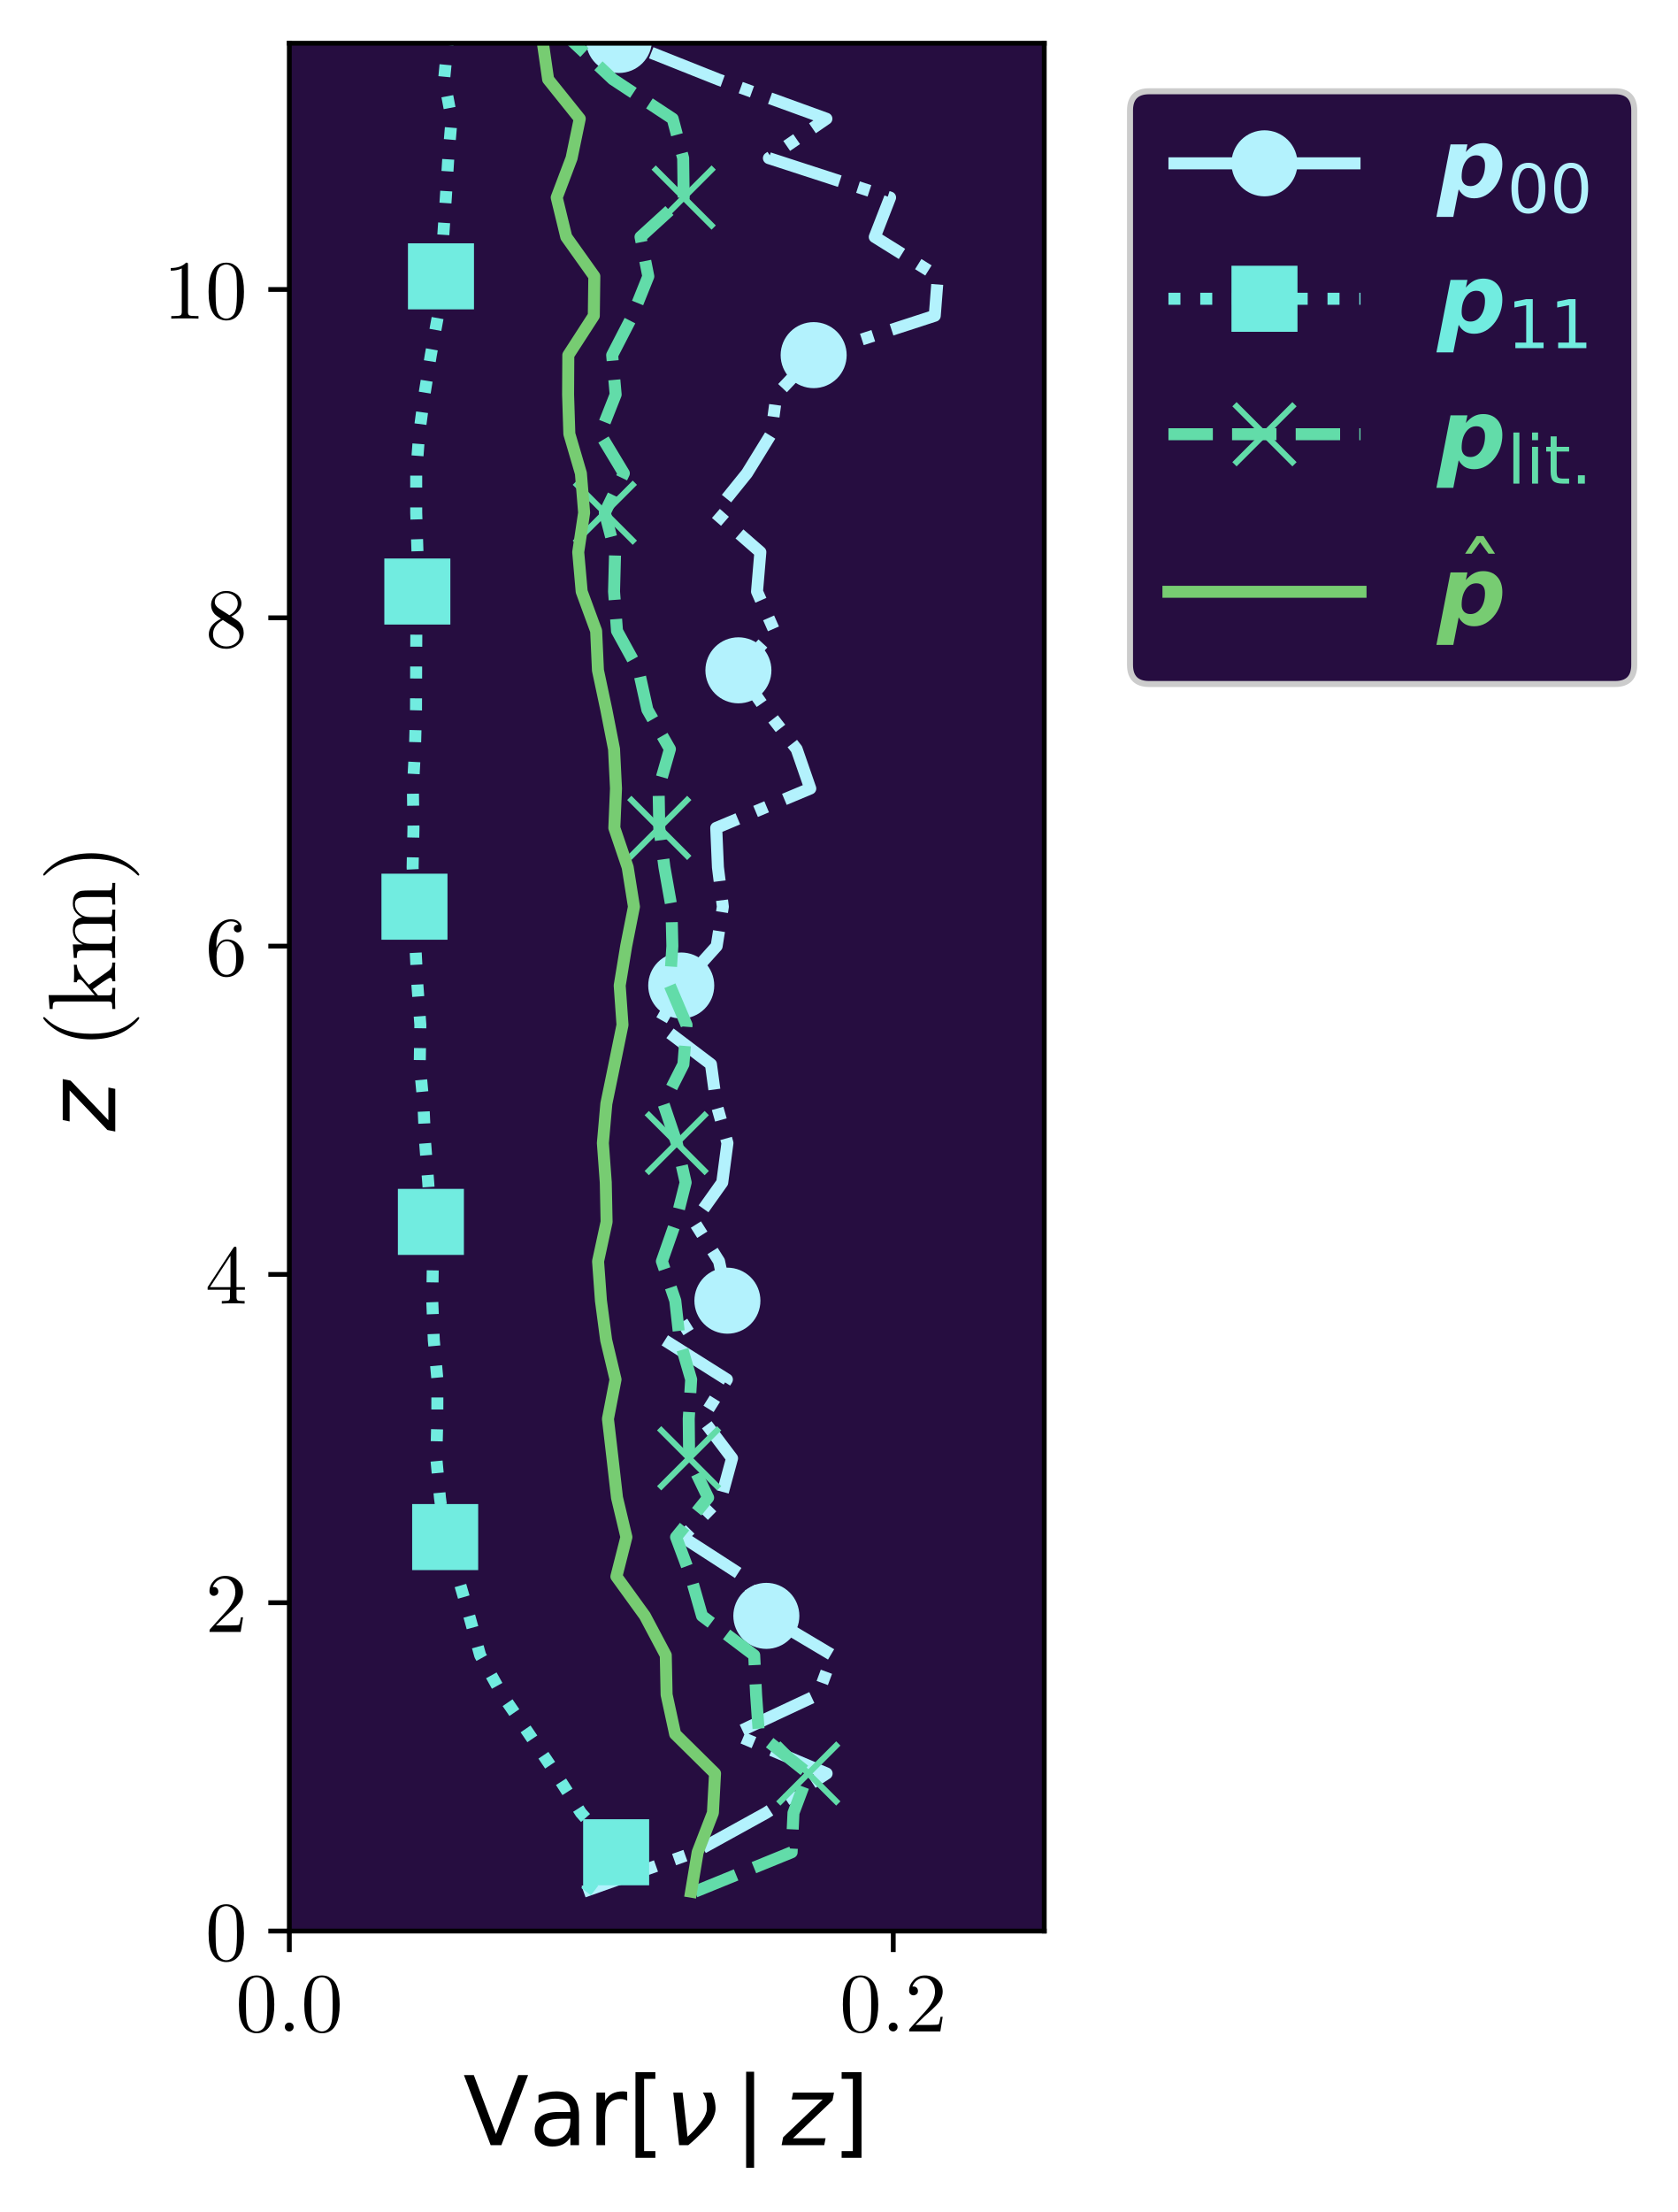
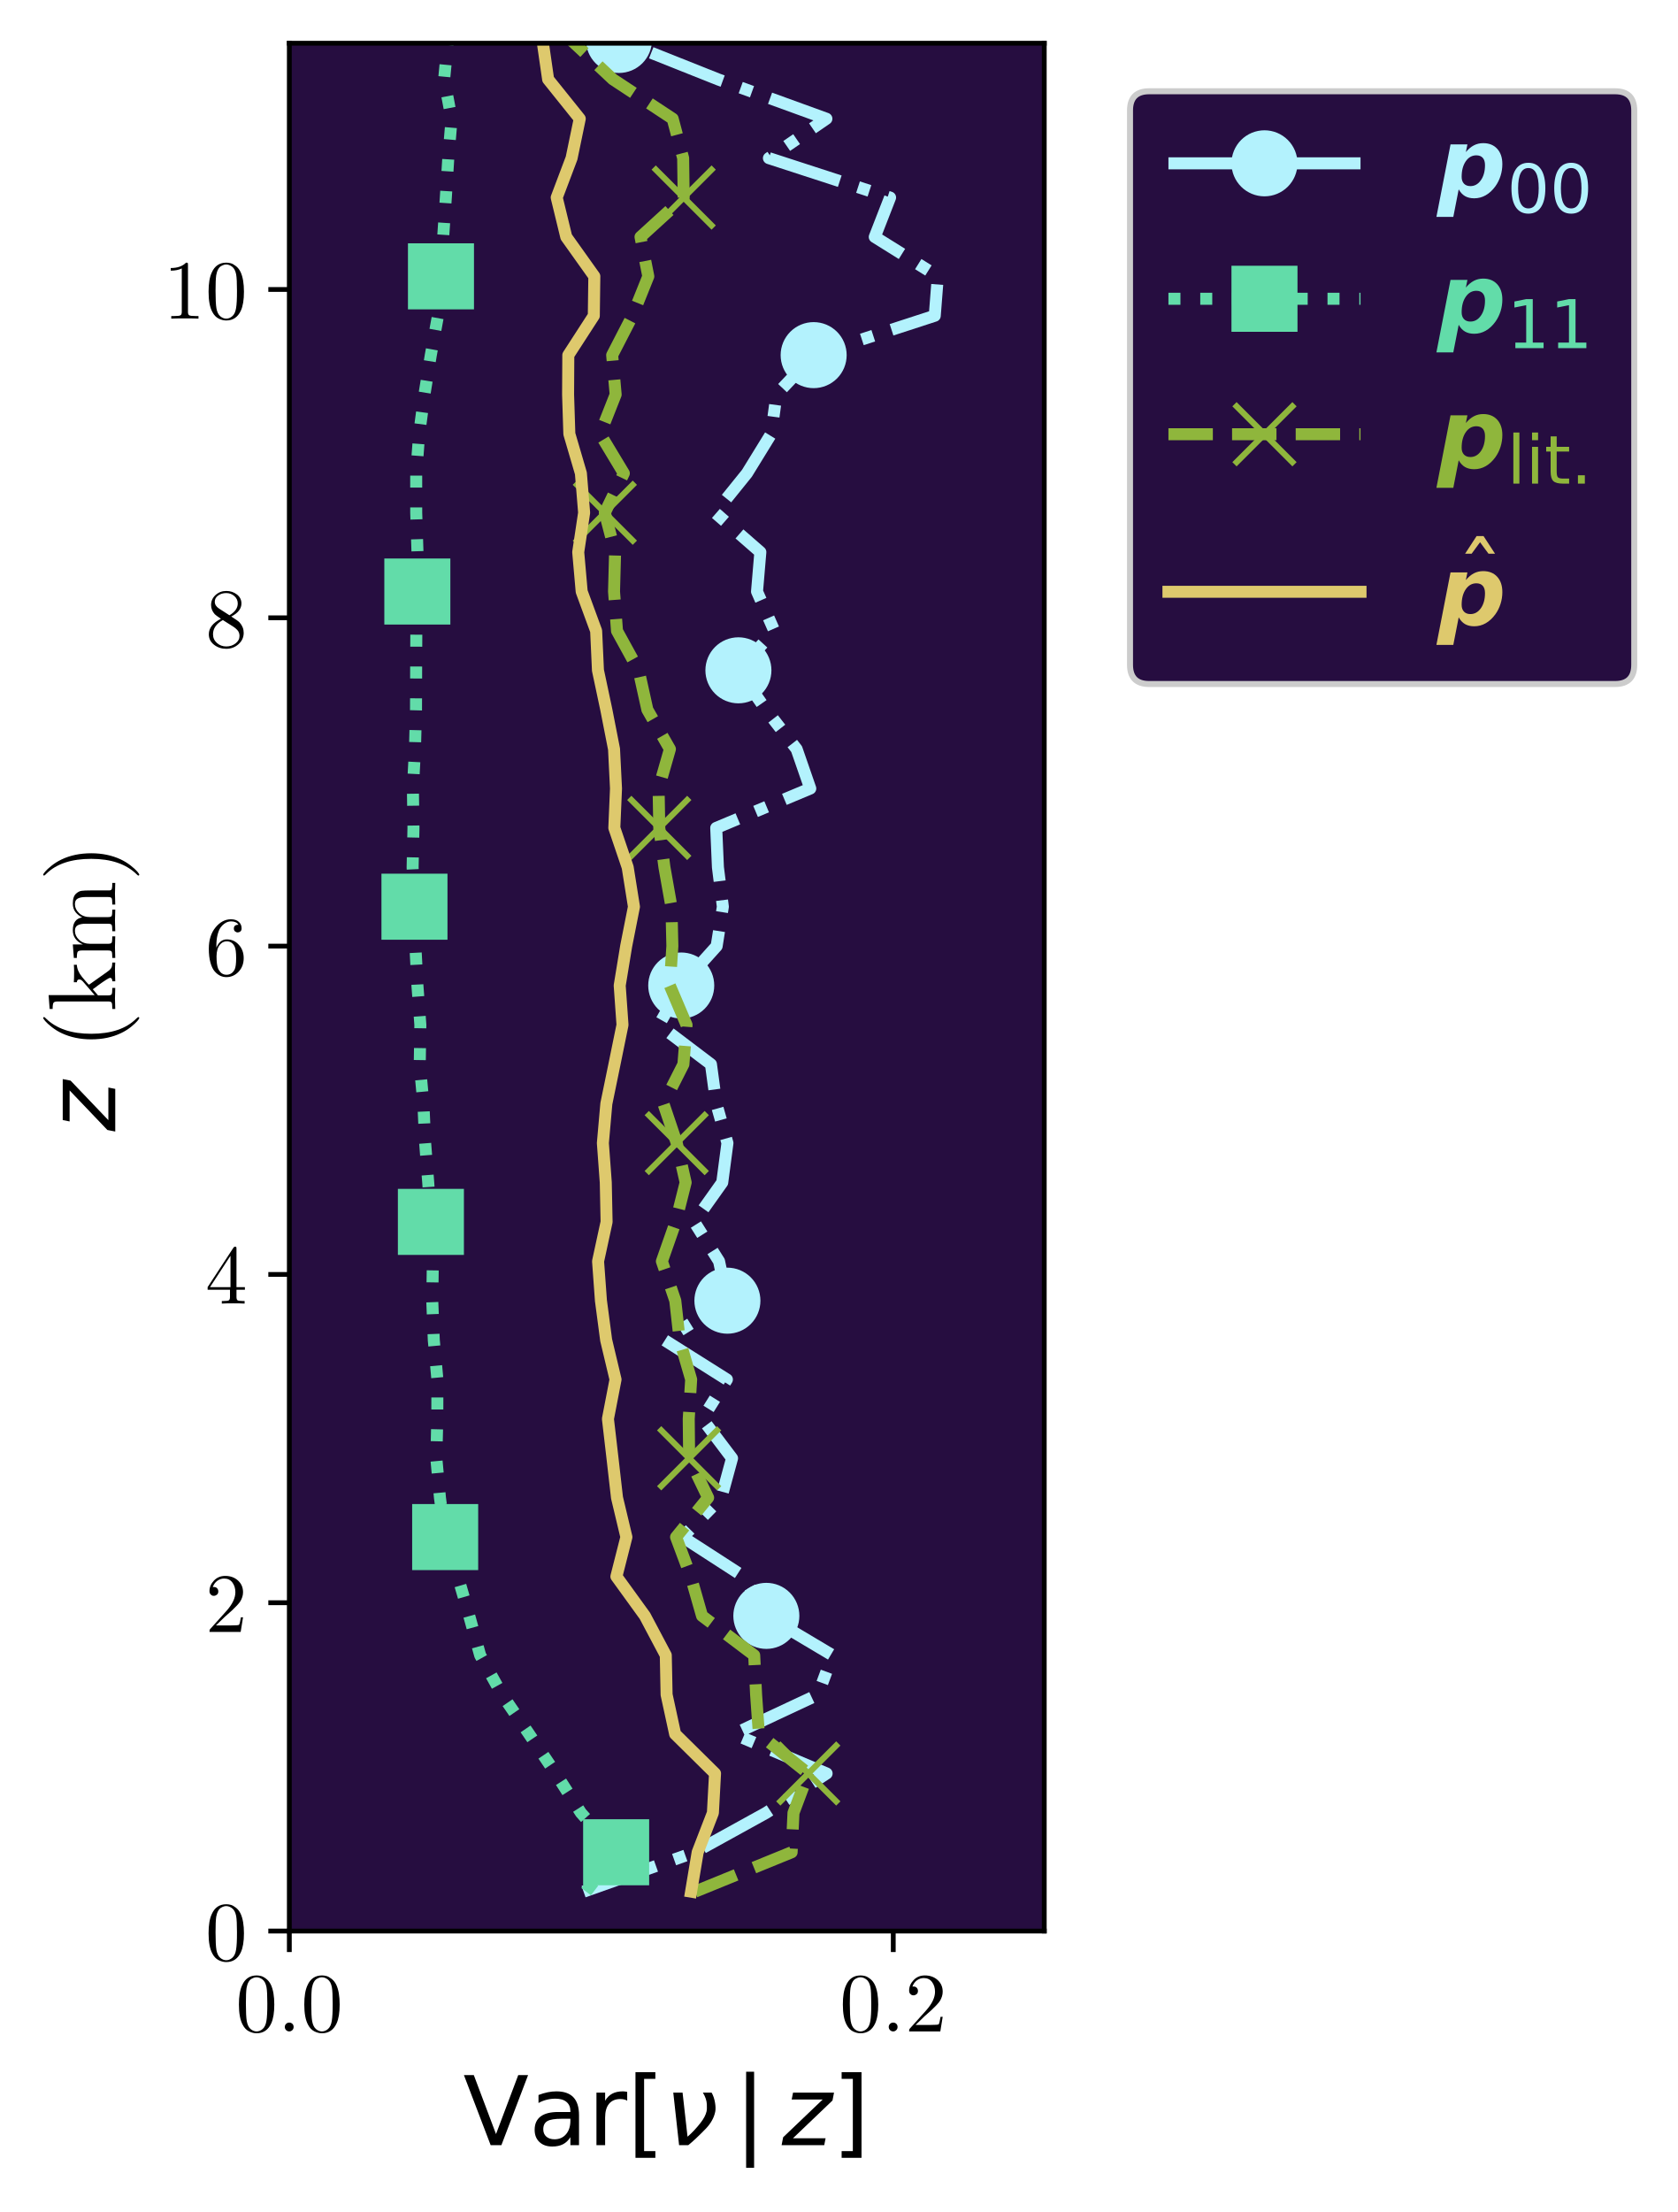
<svg xmlns="http://www.w3.org/2000/svg" xmlns:xlink="http://www.w3.org/1999/xlink" width="279.452pt" height="368.4pt" viewBox="0 0 279.452 368.4" version="1.1">
  <defs>
    <style type="text/css">*{stroke-linejoin: round; stroke-linecap: butt}</style>
  </defs>
  <g id="figure_1">
    <g id="patch_1">
      <path d="M 0 368.4  L 279.452 368.4  L 279.452 0  L 0 0  L 0 368.4  z " style="fill: none; opacity: 0" />
    </g>
    <g id="axes_1">
      <g id="patch_2">
        <path d="M 48.2 321.61  L 173.964 321.61  L 173.964 7.2  L 48.2 7.2  z " style="fill: #260d40" />
      </g>
      <g id="matplotlib.axis_1">
        <g id="xtick_1">
          <g id="line2d_1">
            <defs>
-               <path id="md12e6aecac" d="M 0 0  L 0 3.5  " style="stroke: #000000; stroke-width: 0.8" />
-             </defs>
-             <g>
-               <use xlink:href="#md12e6aecac" x="48.2" y="321.61" style="stroke: #000000; stroke-width: 0.8" />
+               <path id="m5312afe244" d="M 0 0  L 0 3.5  " style="stroke: #000000; stroke-width: 0.8" />
+             </defs>
+             <g>
+               <use xlink:href="#m5312afe244" x="48.2" y="321.61" style="stroke: #000000; stroke-width: 0.8" />
            </g>
          </g>
          <g id="text_1">
            <g transform="translate(39.25531 338.3248) scale(0.14 -0.14)">
              <defs>
                <path id="CMUSerif-Roman-30" d="M 250 2047  Q 250 2988 488 3500  Q 819 4263 1600 4263  Q 1766 4263 1939 4217  Q 2113 4172 2333 4000  Q 2553 3828 2688 3547  Q 2944 3003 2944 2047  Q 2944 1113 2706 603  Q 2359 -141 1594 -141  Q 1306 -141 1014 6  Q 722 153 538 506  Q 250 1034 250 2047  z M 781 2125  Q 781 1159 850 775  Q 928 359 1142 179  Q 1356 0 1594 0  Q 1850 0 2064 192  Q 2278 384 2344 800  Q 2416 1209 2413 2125  Q 2413 3016 2350 3372  Q 2266 3788 2042 3955  Q 1819 4122 1594 4122  Q 1509 4122 1420 4097  Q 1331 4072 1203 4000  Q 1075 3928 976 3750  Q 878 3572 831 3303  Q 781 2956 781 2125  z " transform="scale(0.015625)" />
                <path id="CMUSerif-Roman-2e" d="M 641 103  Q 544 206 544 340  Q 544 475 641 573  Q 738 672 884 672  Q 1025 672 1120 580  Q 1216 488 1216 339  Q 1216 191 1114 95  Q 1013 0 884 0  Q 738 0 641 103  z " transform="scale(0.015625)" />
              </defs>
              <use xlink:href="#CMUSerif-Roman-30" />
              <use xlink:href="#CMUSerif-Roman-2e" transform="translate(50 0)" />
              <use xlink:href="#CMUSerif-Roman-30" transform="translate(77.7832 0)" />
            </g>
          </g>
        </g>
        <g id="xtick_2">
          <g id="line2d_2">
            <g>
-               <use xlink:href="#md12e6aecac" x="148.811" y="321.61" style="stroke: #000000; stroke-width: 0.8" />
+               <use xlink:href="#m5312afe244" x="148.811" y="321.61" style="stroke: #000000; stroke-width: 0.8" />
            </g>
          </g>
          <g id="text_2">
            <g transform="translate(139.8666 338.3248) scale(0.14 -0.14)">
              <defs>
                <path id="CMUSerif-Roman-32" d="M 319 0  Q 319 116 330 150  Q 341 184 391 238  L 1619 1606  Q 2291 2363 2291 3022  Q 2291 3450 2067 3756  Q 1844 4063 1434 4063  Q 1153 4063 915 3891  Q 678 3719 569 3413  Q 588 3419 653 3419  Q 813 3419 902 3319  Q 991 3219 991 3084  Q 991 2913 880 2830  Q 769 2747 659 2747  Q 616 2747 558 2756  Q 500 2766 409 2855  Q 319 2944 319 3103  Q 319 3550 658 3906  Q 997 4263 1516 4263  Q 2103 4263 2489 3914  Q 2875 3566 2875 3022  Q 2875 2831 2817 2657  Q 2759 2484 2682 2350  Q 2606 2216 2400 2000  Q 2194 1784 2028 1631  Q 1863 1478 1491 1153  L 813 494  L 1966 494  Q 2528 494 2572 544  Q 2634 634 2713 1113  L 2875 1113  L 2694 0  L 319 0  z " transform="scale(0.015625)" />
              </defs>
              <use xlink:href="#CMUSerif-Roman-30" />
              <use xlink:href="#CMUSerif-Roman-2e" transform="translate(50 0)" />
              <use xlink:href="#CMUSerif-Roman-32" transform="translate(77.7832 0)" />
            </g>
          </g>
        </g>
        <g id="text_3">
          <g transform="translate(77.16203 357.3595) scale(0.16 -0.16)">
            <defs>
              <path id="DejaVuSans-56" d="M 1831 0  L 50 4666  L 709 4666  L 2188 738  L 3669 4666  L 4325 4666  L 2547 0  L 1831 0  z " transform="scale(0.015625)" />
              <path id="DejaVuSans-61" d="M 2194 1759  Q 1497 1759 1228 1600  Q 959 1441 959 1056  Q 959 750 1161 570  Q 1363 391 1709 391  Q 2188 391 2477 730  Q 2766 1069 2766 1631  L 2766 1759  L 2194 1759  z M 3341 1997  L 3341 0  L 2766 0  L 2766 531  Q 2569 213 2275 61  Q 1981 -91 1556 -91  Q 1019 -91 701 211  Q 384 513 384 1019  Q 384 1609 779 1909  Q 1175 2209 1959 2209  L 2766 2209  L 2766 2266  Q 2766 2663 2505 2880  Q 2244 3097 1772 3097  Q 1472 3097 1187 3025  Q 903 2953 641 2809  L 641 3341  Q 956 3463 1253 3523  Q 1550 3584 1831 3584  Q 2591 3584 2966 3190  Q 3341 2797 3341 1997  z " transform="scale(0.015625)" />
              <path id="DejaVuSans-72" d="M 2631 2963  Q 2534 3019 2420 3045  Q 2306 3072 2169 3072  Q 1681 3072 1420 2755  Q 1159 2438 1159 1844  L 1159 0  L 581 0  L 581 3500  L 1159 3500  L 1159 2956  Q 1341 3275 1631 3429  Q 1922 3584 2338 3584  Q 2397 3584 2469 3576  Q 2541 3569 2628 3553  L 2631 2963  z " transform="scale(0.015625)" />
              <path id="DejaVuSans-5b" d="M 550 4863  L 1875 4863  L 1875 4416  L 1125 4416  L 1125 -397  L 1875 -397  L 1875 -844  L 550 -844  L 550 4863  z " transform="scale(0.015625)" />
              <path id="DejaVuSans-Oblique-3bd" d="M 959 0  L 572 3500  L 1191 3500  L 1522 563  Q 1972 950 2391 1488  Q 2706 1891 2788 2241  Q 2825 2406 2809 2719  Q 2794 3091 2544 3500  L 3125 3500  L 3125 3500  Q 3288 3222 3353 2834  Q 3416 2478 3369 2234  Q 3250 1622 2719 1075  Q 2025 363 1572 0  L 959 0  z " transform="scale(0.015625)" />
              <path id="DejaVuSans-7c" d="M 1344 4891  L 1344 -1509  L 813 -1509  L 813 4891  L 1344 4891  z " transform="scale(0.015625)" />
              <path id="DejaVuSans-Oblique-7a" d="M 744 3500  L 3475 3500  L 3372 2975  L 738 459  L 2913 459  L 2822 0  L -19 0  L 84 525  L 2719 3041  L 653 3041  L 744 3500  z " transform="scale(0.015625)" />
              <path id="DejaVuSans-5d" d="M 1947 4863  L 1947 -844  L 622 -844  L 622 -397  L 1369 -397  L 1369 4416  L 622 4416  L 622 4863  L 1947 4863  z " transform="scale(0.015625)" />
            </defs>
            <use xlink:href="#DejaVuSans-56" transform="translate(0 0.578125)" />
            <use xlink:href="#DejaVuSans-61" transform="translate(68.4082 0.578125)" />
            <use xlink:href="#DejaVuSans-72" transform="translate(129.6875 0.578125)" />
            <use xlink:href="#DejaVuSans-5b" transform="translate(170.8008 0.578125)" />
            <use xlink:href="#DejaVuSans-Oblique-3bd" transform="translate(209.8145 0.578125)" />
            <use xlink:href="#DejaVuSans-7c" transform="translate(281.9095 0.578125)" />
            <use xlink:href="#DejaVuSans-Oblique-7a" transform="translate(331.8366 0.578125)" />
            <use xlink:href="#DejaVuSans-5d" transform="translate(384.3268 0.578125)" />
          </g>
        </g>
      </g>
      <g id="matplotlib.axis_2">
        <g id="ytick_1">
          <g id="line2d_3">
            <defs>
-               <path id="m6bad346b46" d="M 0 0  L -3.5 0  " style="stroke: #000000; stroke-width: 0.8" />
-             </defs>
-             <g>
-               <use xlink:href="#m6bad346b46" x="48.2" y="321.61" style="stroke: #000000; stroke-width: 0.8" />
+               <path id="mfd0a79fd40" d="M 0 0  L -3.5 0  " style="stroke: #000000; stroke-width: 0.8" />
+             </defs>
+             <g>
+               <use xlink:href="#mfd0a79fd40" x="48.2" y="321.61" style="stroke: #000000; stroke-width: 0.8" />
            </g>
          </g>
          <g id="text_4">
            <g transform="translate(34.2 326.4675) scale(0.14 -0.14)">
              <use xlink:href="#CMUSerif-Roman-30" />
            </g>
          </g>
        </g>
        <g id="ytick_2">
          <g id="line2d_4">
            <g>
-               <use xlink:href="#m6bad346b46" x="48.2" y="266.93" style="stroke: #000000; stroke-width: 0.8" />
+               <use xlink:href="#mfd0a79fd40" x="48.2" y="266.93" style="stroke: #000000; stroke-width: 0.8" />
            </g>
          </g>
          <g id="text_5">
            <g transform="translate(34.2 271.7875) scale(0.14 -0.14)">
              <use xlink:href="#CMUSerif-Roman-32" />
            </g>
          </g>
        </g>
        <g id="ytick_3">
          <g id="line2d_5">
            <g>
-               <use xlink:href="#m6bad346b46" x="48.2" y="212.25" style="stroke: #000000; stroke-width: 0.8" />
+               <use xlink:href="#mfd0a79fd40" x="48.2" y="212.25" style="stroke: #000000; stroke-width: 0.8" />
            </g>
          </g>
          <g id="text_6">
            <g transform="translate(34.2 217.1074) scale(0.14 -0.14)">
              <defs>
                <path id="CMUSerif-Roman-34" d="M 178 1056  L 178 1253  L 2144 4256  Q 2194 4334 2272 4331  Q 2344 4331 2359 4303  Q 2375 4275 2375 4166  L 2375 1253  L 3016 1253  L 3016 1056  L 2375 1056  L 2375 500  Q 2375 316 2451 256  Q 2528 197 2859 197  L 2994 197  L 2994 0  Q 2731 19 2125 19  Q 1522 19 1259 0  L 1259 197  L 1394 197  Q 1725 197 1803 255  Q 1881 313 1881 500  L 1881 1056  L 178 1056  z M 359 1253  L 1919 1253  L 1919 3641  L 359 1253  z " transform="scale(0.015625)" />
              </defs>
              <use xlink:href="#CMUSerif-Roman-34" />
            </g>
          </g>
        </g>
        <g id="ytick_4">
          <g id="line2d_6">
            <g>
-               <use xlink:href="#m6bad346b46" x="48.2" y="157.57" style="stroke: #000000; stroke-width: 0.8" />
+               <use xlink:href="#mfd0a79fd40" x="48.2" y="157.57" style="stroke: #000000; stroke-width: 0.8" />
            </g>
          </g>
          <g id="text_7">
            <g transform="translate(34.2 162.4274) scale(0.14 -0.14)">
              <defs>
                <path id="CMUSerif-Roman-36" d="M 269 2022  Q 269 3028 781 3645  Q 1294 4263 1953 4263  Q 2338 4263 2552 4067  Q 2766 3872 2766 3572  Q 2766 3406 2669 3334  Q 2572 3263 2472 3263  Q 2356 3263 2265 3341  Q 2175 3419 2175 3559  Q 2175 3847 2528 3847  Q 2363 4103 1966 4103  Q 1844 4103 1719 4067  Q 1594 4031 1431 3912  Q 1269 3794 1144 3606  Q 1019 3419 931 3066  Q 844 2713 844 2253  L 844 2100  Q 1106 2734 1643 2732  Q 2181 2731 2553 2322  Q 2925 1913 2925 1306  Q 2925 684 2537 271  Q 2150 -141 1606 -141  Q 1363 -141 1142 -39  Q 922 63 717 294  Q 513 525 391 969  Q 269 1413 269 2022  z M 856 1447  Q 856 819 972 519  Q 991 469 1033 400  Q 1075 331 1148 242  Q 1222 153 1344 95  Q 1466 38 1606 38  Q 2034 38 2241 453  Q 2350 684 2350 1313  Q 2350 1953 2234 2188  Q 2038 2584 1638 2584  Q 1369 2584 1183 2400  Q 997 2216 926 1969  Q 856 1722 856 1447  z " transform="scale(0.015625)" />
              </defs>
              <use xlink:href="#CMUSerif-Roman-36" />
            </g>
          </g>
        </g>
        <g id="ytick_5">
          <g id="line2d_7">
            <g>
-               <use xlink:href="#m6bad346b46" x="48.2" y="102.89" style="stroke: #000000; stroke-width: 0.8" />
+               <use xlink:href="#mfd0a79fd40" x="48.2" y="102.89" style="stroke: #000000; stroke-width: 0.8" />
            </g>
          </g>
          <g id="text_8">
            <g transform="translate(34.2 107.7474) scale(0.14 -0.14)">
              <defs>
                <path id="CMUSerif-Roman-38" d="M 269 966  Q 269 1681 1191 2144  Q 794 2413 722 2491  Q 441 2803 441 3194  Q 441 3641 780 3952  Q 1119 4263 1600 4263  Q 2059 4263 2406 3997  Q 2753 3731 2753 3309  Q 2753 2716 1978 2316  Q 2491 1997 2613 1863  Q 2925 1516 2925 1075  Q 2925 563 2531 211  Q 2138 -141 1594 -141  Q 1063 -141 666 168  Q 269 478 269 966  z M 588 966  Q 588 569 886 303  Q 1184 38 1600 38  Q 2003 38 2304 269  Q 2606 500 2606 844  Q 2606 978 2561 1093  Q 2516 1209 2427 1301  Q 2338 1394 2283 1436  Q 2228 1478 2125 1550  L 1338 2047  Q 588 1631 588 966  z M 722 3444  Q 722 3138 1044 2925  L 1838 2413  Q 2472 2784 2472 3309  Q 2472 3650 2212 3876  Q 1953 4103 1594 4103  Q 1241 4103 981 3917  Q 722 3731 722 3444  z " transform="scale(0.015625)" />
              </defs>
              <use xlink:href="#CMUSerif-Roman-38" />
            </g>
          </g>
        </g>
        <g id="ytick_6">
          <g id="line2d_8">
            <g>
-               <use xlink:href="#m6bad346b46" x="48.2" y="48.21" style="stroke: #000000; stroke-width: 0.8" />
+               <use xlink:href="#mfd0a79fd40" x="48.2" y="48.21" style="stroke: #000000; stroke-width: 0.8" />
            </g>
          </g>
          <g id="text_9">
            <g transform="translate(27.2 53.06736) scale(0.14 -0.14)">
              <defs>
                <path id="CMUSerif-Roman-31" d="M 569 3653  L 569 3853  Q 1338 3853 1734 4263  Q 1844 4263 1862 4238  Q 1881 4213 1881 4097  L 1881 506  Q 1881 316 1975 256  Q 2069 197 2478 197  L 2681 197  L 2681 0  Q 2456 19 1643 19  Q 831 19 609 0  L 609 197  L 813 197  Q 1216 197 1312 255  Q 1409 313 1409 506  L 1409 3822  Q 1075 3653 569 3653  z " transform="scale(0.015625)" />
              </defs>
              <use xlink:href="#CMUSerif-Roman-31" />
              <use xlink:href="#CMUSerif-Roman-30" transform="translate(50 0)" />
            </g>
          </g>
        </g>
        <g id="text_10">
          <g transform="translate(19.2 188.4051) rotate(-90) scale(0.16 -0.16)">
            <defs>
              <path id="CMUSerif-Roman-20" transform="scale(0.015625)" />
              <path id="CMUSerif-Roman-28" d="M 634 1600  Q 634 2681 1038 3553  Q 1209 3919 1450 4225  Q 1691 4531 1850 4665  Q 2009 4800 2053 4800  Q 2116 4800 2119 4738  Q 2119 4706 2034 4628  Q 1003 3578 1006 1600  Q 1006 -384 2009 -1394  Q 2119 -1503 2119 -1538  Q 2119 -1600 2053 -1600  Q 2009 -1600 1856 -1472  Q 1703 -1344 1465 -1050  Q 1228 -756 1056 -397  Q 634 475 634 1600  z " transform="scale(0.015625)" />
              <path id="CMUSerif-Roman-6b" d="M 178 0  L 178 197  Q 519 197 598 239  Q 678 281 678 488  L 678 3816  Q 678 4053 595 4112  Q 513 4172 178 4172  L 178 4372  L 1100 4441  L 1100 1369  L 2003 2150  Q 2144 2272 2144 2400  Q 2144 2547 1959 2559  L 1959 2759  Q 2228 2741 2675 2741  Q 2938 2741 3122 2759  L 3122 2559  Q 2719 2541 2316 2216  Q 2225 2144 2011 1958  Q 1797 1772 1797 1753  Q 1797 1747 1805 1731  Q 1813 1716 1825 1703  Q 1838 1691 1838 1684  L 2650 538  Q 2816 306 2937 251  Q 3059 197 3272 197  L 3272 0  Q 2997 19 2713 19  Q 2559 19 2022 0  L 2022 197  Q 2253 197 2253 347  Q 2253 450 1734 1166  Q 1697 1216 1613 1325  Q 1534 1441 1491 1497  L 1081 1147  L 1081 488  Q 1081 281 1161 239  Q 1241 197 1581 197  L 1581 0  Q 1197 19 878 19  Q 813 19 178 0  z " transform="scale(0.015625)" />
              <path id="CMUSerif-Roman-6d" d="M 206 0  L 206 197  Q 547 197 625 239  Q 703 281 703 488  L 703 2203  Q 703 2441 620 2500  Q 538 2559 206 2559  L 206 2759  L 1106 2828  L 1106 2156  Q 1406 2828 2053 2828  Q 2803 2828 2906 2203  Q 3016 2447 3245 2637  Q 3475 2828 3834 2828  Q 4316 2828 4506 2591  Q 4647 2431 4675 2253  Q 4703 2075 4703 1613  L 4703 391  Q 4709 256 4812 226  Q 4916 197 5203 197  L 5203 0  Q 4550 19 4488 19  Q 4438 19 3763 0  L 3763 197  Q 4103 197 4183 239  Q 4263 281 4263 488  L 4263 1978  Q 4263 2303 4163 2495  Q 4063 2688 3788 2688  Q 3456 2688 3190 2409  Q 2925 2131 2925 1663  L 2925 488  Q 2925 281 3004 239  Q 3084 197 3425 197  L 3425 0  Q 2772 19 2706 19  Q 2656 19 1984 0  L 1984 197  Q 2325 197 2404 239  Q 2484 281 2484 488  L 2484 1978  Q 2484 2303 2384 2495  Q 2284 2688 2009 2688  Q 1678 2688 1412 2409  Q 1147 2131 1147 1663  L 1147 488  Q 1147 281 1226 239  Q 1306 197 1644 197  L 1644 0  Q 991 19 928 19  Q 878 19 206 0  z " transform="scale(0.015625)" />
              <path id="CMUSerif-Roman-29" d="M 366 -1538  Q 366 -1506 447 -1428  Q 1478 -378 1478 1600  Q 1478 3584 488 4588  Q 366 4703 366 4738  Q 366 4800 428 4800  Q 472 4800 626 4672  Q 781 4544 1017 4250  Q 1253 3956 1428 3597  Q 1850 2725 1850 1600  Q 1850 519 1447 -353  Q 1275 -719 1034 -1025  Q 794 -1331 634 -1465  Q 475 -1600 428 -1600  Q 366 -1600 366 -1538  z " transform="scale(0.015625)" />
            </defs>
            <use xlink:href="#DejaVuSans-Oblique-7a" />
            <use xlink:href="#CMUSerif-Roman-20" transform="translate(52.49023 0)" />
            <use xlink:href="#CMUSerif-Roman-28" transform="translate(85.74219 0)" />
            <use xlink:href="#CMUSerif-Roman-6b" transform="translate(124.5117 0)" />
            <use xlink:href="#CMUSerif-Roman-6d" transform="translate(177.1973 0)" />
            <use xlink:href="#CMUSerif-Roman-29" transform="translate(260.4492 0)" />
          </g>
        </g>
      </g>
      <g id="line2d_9">
-         <path d="M 97.217 315.049  L 115.736 308.487  L 127.627 301.925  L 137.706 295.364  L 122.246 288.802  L 136.264 282.241  L 138.689 275.679  L 127.667 269.117  L 123.872 262.556  L 113.723 255.994  L 120.165 249.433  L 121.955 242.871  L 116.998 236.309  L 121.095 229.748  L 110.682 223.186  L 121.181 216.624  L 119.79 210.063  L 115.653 203.501  L 120.319 196.94  L 121.187 190.378  L 119.328 183.816  L 118.44 177.255  L 109.775 170.693  L 113.488 164.132  L 119.388 157.57  L 120.422 151.008  L 119.601 144.447  L 119.318 137.885  L 134.987 131.324  L 132.713 124.762  L 127.602 118.2  L 123.014 111.639  L 128.999 105.077  L 126.114 98.516  L 126.668 91.954  L 119.133 85.392  L 124.43 78.831  L 128.472 72.269  L 129.357 65.708  L 135.548 59.146  L 155.724 52.584  L 156.237 46.023  L 145.727 39.461  L 148.281 32.9  L 128.097 26.338  L 137.671 19.776  L 119.605 13.215  L 103.118 6.653  L 86.071 0.092  " clip-path="url(#paf744a2e78)" style="fill: none; stroke-dasharray: 12.8,3.2,2,3.2; stroke-dashoffset: 0; stroke: #b3f2fd; stroke-width: 2" />
+         <path d="M 97.217 315.049  L 115.736 308.487  L 127.627 301.925  L 137.706 295.364  L 122.246 288.802  L 136.264 282.241  L 138.689 275.679  L 127.667 269.117  L 123.872 262.556  L 113.723 255.994  L 120.165 249.433  L 121.955 242.871  L 116.998 236.309  L 121.095 229.748  L 110.682 223.186  L 121.181 216.624  L 119.79 210.063  L 115.653 203.501  L 120.319 196.94  L 121.187 190.378  L 119.328 183.816  L 118.44 177.255  L 109.775 170.693  L 113.488 164.132  L 119.388 157.57  L 120.422 151.008  L 119.601 144.447  L 119.318 137.885  L 134.987 131.324  L 132.713 124.762  L 127.602 118.2  L 123.014 111.639  L 128.999 105.077  L 126.114 98.516  L 126.668 91.954  L 119.133 85.392  L 124.43 78.831  L 128.472 72.269  L 129.357 65.708  L 135.548 59.146  L 155.724 52.584  L 156.237 46.023  L 145.727 39.461  L 148.281 32.9  L 128.097 26.338  L 137.671 19.776  L 119.605 13.215  L 103.118 6.653  L 86.071 0.092  " clip-path="url(#p6bd4233690)" style="fill: none; stroke-dasharray: 12.8,3.2,2,3.2; stroke-dashoffset: 0; stroke: #b3f2fd; stroke-width: 2" />
        <defs>
-           <path id="md8481faf60" d="M 0 5  C 1.326 5 2.598 4.473 3.536 3.536  C 4.473 2.598 5 1.326 5 0  C 5 -1.326 4.473 -2.598 3.536 -3.536  C 2.598 -4.473 1.326 -5 0 -5  C -1.326 -5 -2.598 -4.473 -3.536 -3.536  C -4.473 -2.598 -5 -1.326 -5 0  C -5 1.326 -4.473 2.598 -3.536 3.536  C -2.598 4.473 -1.326 5 0 5  z " style="stroke: #b3f2fd" />
+           <path id="m1df9446a28" d="M 0 5  C 1.326 5 2.598 4.473 3.536 3.536  C 4.473 2.598 5 1.326 5 0  C 5 -1.326 4.473 -2.598 3.536 -3.536  C 2.598 -4.473 1.326 -5 0 -5  C -1.326 -5 -2.598 -4.473 -3.536 -3.536  C -4.473 -2.598 -5 -1.326 -5 0  C -5 1.326 -4.473 2.598 -3.536 3.536  C -2.598 4.473 -1.326 5 0 5  z " style="stroke: #b3f2fd" />
        </defs>
-         <g clip-path="url(#paf744a2e78)">
-           <use xlink:href="#md8481faf60" x="127.667" y="269.117" style="fill: #b3f2fd; stroke: #b3f2fd" />
-           <use xlink:href="#md8481faf60" x="121.181" y="216.624" style="fill: #b3f2fd; stroke: #b3f2fd" />
-           <use xlink:href="#md8481faf60" x="113.488" y="164.132" style="fill: #b3f2fd; stroke: #b3f2fd" />
-           <use xlink:href="#md8481faf60" x="123.014" y="111.639" style="fill: #b3f2fd; stroke: #b3f2fd" />
-           <use xlink:href="#md8481faf60" x="135.548" y="59.146" style="fill: #b3f2fd; stroke: #b3f2fd" />
-           <use xlink:href="#md8481faf60" x="103.118" y="6.653" style="fill: #b3f2fd; stroke: #b3f2fd" />
+         <g clip-path="url(#p6bd4233690)">
+           <use xlink:href="#m1df9446a28" x="127.667" y="269.117" style="fill: #b3f2fd; stroke: #b3f2fd" />
+           <use xlink:href="#m1df9446a28" x="121.181" y="216.624" style="fill: #b3f2fd; stroke: #b3f2fd" />
+           <use xlink:href="#m1df9446a28" x="113.488" y="164.132" style="fill: #b3f2fd; stroke: #b3f2fd" />
+           <use xlink:href="#m1df9446a28" x="123.014" y="111.639" style="fill: #b3f2fd; stroke: #b3f2fd" />
+           <use xlink:href="#m1df9446a28" x="135.548" y="59.146" style="fill: #b3f2fd; stroke: #b3f2fd" />
+           <use xlink:href="#m1df9446a28" x="103.118" y="6.653" style="fill: #b3f2fd; stroke: #b3f2fd" />
        </g>
      </g>
      <g id="line2d_10">
-         <path d="M 97.643 315.049  L 102.644 308.487  L 96.781 301.925  L 92.575 295.364  L 88.144 288.802  L 83.641 282.241  L 79.99 275.679  L 78.17 269.117  L 76.266 262.556  L 74.162 255.994  L 73.292 249.433  L 72.689 242.871  L 72.853 236.309  L 72.866 229.748  L 72.267 223.186  L 72.012 216.624  L 72.111 210.063  L 71.784 203.501  L 71.339 196.94  L 70.828 190.378  L 70.534 183.816  L 69.928 177.255  L 70.029 170.693  L 69.54 164.132  L 69.201 157.57  L 69.047 151.008  L 68.74 144.447  L 68.881 137.885  L 68.785 131.324  L 69.131 124.762  L 69.304 118.2  L 69.326 111.639  L 69.357 105.077  L 69.525 98.516  L 69.549 91.954  L 69.339 85.392  L 69.336 78.831  L 69.83 72.269  L 70.706 65.708  L 71.767 59.146  L 72.966 52.584  L 73.462 46.023  L 73.831 39.461  L 74.272 32.9  L 74.681 26.338  L 75.235 19.776  L 73.988 13.215  L 74.62 6.653  L 76.052 0.092  " clip-path="url(#paf744a2e78)" style="fill: none; stroke-dasharray: 2,3.3; stroke-dashoffset: 0; stroke: #71ece0; stroke-width: 2" />
+         <path d="M 97.643 315.049  L 102.644 308.487  L 96.781 301.925  L 92.575 295.364  L 88.144 288.802  L 83.641 282.241  L 79.99 275.679  L 78.17 269.117  L 76.266 262.556  L 74.162 255.994  L 73.292 249.433  L 72.689 242.871  L 72.853 236.309  L 72.866 229.748  L 72.267 223.186  L 72.012 216.624  L 72.111 210.063  L 71.784 203.501  L 71.339 196.94  L 70.828 190.378  L 70.534 183.816  L 69.928 177.255  L 70.029 170.693  L 69.54 164.132  L 69.201 157.57  L 69.047 151.008  L 68.74 144.447  L 68.881 137.885  L 68.785 131.324  L 69.131 124.762  L 69.304 118.2  L 69.326 111.639  L 69.357 105.077  L 69.525 98.516  L 69.549 91.954  L 69.339 85.392  L 69.336 78.831  L 69.83 72.269  L 70.706 65.708  L 71.767 59.146  L 72.966 52.584  L 73.462 46.023  L 73.831 39.461  L 74.272 32.9  L 74.681 26.338  L 75.235 19.776  L 73.988 13.215  L 74.62 6.653  L 76.052 0.092  " clip-path="url(#p6bd4233690)" style="fill: none; stroke-dasharray: 2,3.3; stroke-dashoffset: 0; stroke: #62dca9; stroke-width: 2" />
        <defs>
-           <path id="m00cd8b3554" d="M -5 5  L 5 5  L 5 -5  L -5 -5  z " style="stroke: #71ece0; stroke-linejoin: miter" />
+           <path id="mf9a60157c0" d="M -5 5  L 5 5  L 5 -5  L -5 -5  z " style="stroke: #62dca9; stroke-linejoin: miter" />
        </defs>
-         <g clip-path="url(#paf744a2e78)">
-           <use xlink:href="#m00cd8b3554" x="102.644" y="308.487" style="fill: #71ece0; stroke: #71ece0; stroke-linejoin: miter" />
-           <use xlink:href="#m00cd8b3554" x="74.162" y="255.994" style="fill: #71ece0; stroke: #71ece0; stroke-linejoin: miter" />
-           <use xlink:href="#m00cd8b3554" x="71.784" y="203.501" style="fill: #71ece0; stroke: #71ece0; stroke-linejoin: miter" />
-           <use xlink:href="#m00cd8b3554" x="69.047" y="151.008" style="fill: #71ece0; stroke: #71ece0; stroke-linejoin: miter" />
-           <use xlink:href="#m00cd8b3554" x="69.525" y="98.516" style="fill: #71ece0; stroke: #71ece0; stroke-linejoin: miter" />
-           <use xlink:href="#m00cd8b3554" x="73.462" y="46.023" style="fill: #71ece0; stroke: #71ece0; stroke-linejoin: miter" />
+         <g clip-path="url(#p6bd4233690)">
+           <use xlink:href="#mf9a60157c0" x="102.644" y="308.487" style="fill: #62dca9; stroke: #62dca9; stroke-linejoin: miter" />
+           <use xlink:href="#mf9a60157c0" x="74.162" y="255.994" style="fill: #62dca9; stroke: #62dca9; stroke-linejoin: miter" />
+           <use xlink:href="#mf9a60157c0" x="71.784" y="203.501" style="fill: #62dca9; stroke: #62dca9; stroke-linejoin: miter" />
+           <use xlink:href="#mf9a60157c0" x="69.047" y="151.008" style="fill: #62dca9; stroke: #62dca9; stroke-linejoin: miter" />
+           <use xlink:href="#mf9a60157c0" x="69.525" y="98.516" style="fill: #62dca9; stroke: #62dca9; stroke-linejoin: miter" />
+           <use xlink:href="#mf9a60157c0" x="73.462" y="46.023" style="fill: #62dca9; stroke: #62dca9; stroke-linejoin: miter" />
        </g>
      </g>
      <g id="line2d_11">
-         <path d="M 115.779 315.049  L 131.88 308.487  L 132.188 301.925  L 134.654 295.364  L 126.427 288.802  L 125.961 282.241  L 125.644 275.679  L 116.953 269.117  L 115.075 262.556  L 112.628 255.994  L 117.966 249.433  L 114.806 242.871  L 114.739 236.309  L 115.141 229.748  L 113.23 223.186  L 112.498 216.624  L 110.267 210.063  L 112.57 203.501  L 114.224 196.94  L 112.741 190.378  L 110.524 183.816  L 113.851 177.255  L 114.372 170.693  L 111.583 164.132  L 112.012 157.57  L 111.857 151.008  L 110.691 144.447  L 109.831 137.885  L 109.719 131.324  L 111.603 124.762  L 107.846 118.2  L 106.393 111.639  L 102.789 105.077  L 102.293 98.516  L 102.471 91.954  L 100.76 85.392  L 103.925 78.831  L 99.972 72.269  L 102.563 65.708  L 101.983 59.146  L 105.367 52.584  L 108.003 46.023  L 106.704 39.461  L 113.895 32.9  L 113.808 26.338  L 112.063 19.776  L 102.11 13.215  L 95.12 6.653  L 103.548 0.092  " clip-path="url(#paf744a2e78)" style="fill: none; stroke-dasharray: 7.4,3.2; stroke-dashoffset: 0; stroke: #62dca9; stroke-width: 2" />
+         <path d="M 115.779 315.049  L 131.88 308.487  L 132.188 301.925  L 134.654 295.364  L 126.427 288.802  L 125.961 282.241  L 125.644 275.679  L 116.953 269.117  L 115.075 262.556  L 112.628 255.994  L 117.966 249.433  L 114.806 242.871  L 114.739 236.309  L 115.141 229.748  L 113.23 223.186  L 112.498 216.624  L 110.267 210.063  L 112.57 203.501  L 114.224 196.94  L 112.741 190.378  L 110.524 183.816  L 113.851 177.255  L 114.372 170.693  L 111.583 164.132  L 112.012 157.57  L 111.857 151.008  L 110.691 144.447  L 109.831 137.885  L 109.719 131.324  L 111.603 124.762  L 107.846 118.2  L 106.393 111.639  L 102.789 105.077  L 102.293 98.516  L 102.471 91.954  L 100.76 85.392  L 103.925 78.831  L 99.972 72.269  L 102.563 65.708  L 101.983 59.146  L 105.367 52.584  L 108.003 46.023  L 106.704 39.461  L 113.895 32.9  L 113.808 26.338  L 112.063 19.776  L 102.11 13.215  L 95.12 6.653  L 103.548 0.092  " clip-path="url(#p6bd4233690)" style="fill: none; stroke-dasharray: 7.4,3.2; stroke-dashoffset: 0; stroke: #8fb63c; stroke-width: 2" />
        <defs>
-           <path id="m42b91d849b" d="M -5 5  L 5 -5  M -5 -5  L 5 5  " style="stroke: #62dca9" />
+           <path id="m8146b9943c" d="M -5 5  L 5 -5  M -5 -5  L 5 5  " style="stroke: #8fb63c" />
        </defs>
-         <g clip-path="url(#paf744a2e78)">
-           <use xlink:href="#m42b91d849b" x="134.654" y="295.364" style="fill: #62dca9; stroke: #62dca9" />
-           <use xlink:href="#m42b91d849b" x="114.806" y="242.871" style="fill: #62dca9; stroke: #62dca9" />
-           <use xlink:href="#m42b91d849b" x="112.741" y="190.378" style="fill: #62dca9; stroke: #62dca9" />
-           <use xlink:href="#m42b91d849b" x="109.831" y="137.885" style="fill: #62dca9; stroke: #62dca9" />
-           <use xlink:href="#m42b91d849b" x="100.76" y="85.392" style="fill: #62dca9; stroke: #62dca9" />
-           <use xlink:href="#m42b91d849b" x="113.895" y="32.9" style="fill: #62dca9; stroke: #62dca9" />
+         <g clip-path="url(#p6bd4233690)">
+           <use xlink:href="#m8146b9943c" x="134.654" y="295.364" style="fill: #8fb63c; stroke: #8fb63c" />
+           <use xlink:href="#m8146b9943c" x="114.806" y="242.871" style="fill: #8fb63c; stroke: #8fb63c" />
+           <use xlink:href="#m8146b9943c" x="112.741" y="190.378" style="fill: #8fb63c; stroke: #8fb63c" />
+           <use xlink:href="#m8146b9943c" x="109.831" y="137.885" style="fill: #8fb63c; stroke: #8fb63c" />
+           <use xlink:href="#m8146b9943c" x="100.76" y="85.392" style="fill: #8fb63c; stroke: #8fb63c" />
+           <use xlink:href="#m8146b9943c" x="113.895" y="32.9" style="fill: #8fb63c; stroke: #8fb63c" />
        </g>
      </g>
      <g id="line2d_12">
-         <path d="M 115.131 315.049  L 116.227 308.487  L 118.764 301.925  L 119.119 295.364  L 112.473 288.802  L 111.05 282.241  L 110.915 275.679  L 107.436 269.117  L 102.686 262.556  L 104.354 255.994  L 102.789 249.433  L 102.038 242.871  L 101.276 236.309  L 102.544 229.748  L 100.981 223.186  L 100.112 216.624  L 99.633 210.063  L 101.054 203.501  L 100.918 196.94  L 100.434 190.378  L 101.013 183.816  L 102.364 177.255  L 103.704 170.693  L 103.238 164.132  L 104.316 157.57  L 105.613 151.008  L 104.567 144.447  L 102.341 137.885  L 102.621 131.324  L 102.294 124.762  L 101.008 118.2  L 99.614 111.639  L 99.314 105.077  L 96.903 98.516  L 96.326 91.954  L 97.311 85.392  L 96.774 78.831  L 94.849 72.269  L 94.639 65.708  L 94.676 59.146  L 98.924 52.584  L 99.011 46.023  L 94.337 39.461  L 92.742 32.9  L 95.221 26.338  L 96.582 19.776  L 91.315 13.215  L 90.366 6.653  L 97.262 0.092  " clip-path="url(#paf744a2e78)" style="fill: none; stroke: #77cc72; stroke-width: 2; stroke-linecap: square" />
+         <path d="M 115.131 315.049  L 116.227 308.487  L 118.764 301.925  L 119.119 295.364  L 112.473 288.802  L 111.05 282.241  L 110.915 275.679  L 107.436 269.117  L 102.686 262.556  L 104.354 255.994  L 102.789 249.433  L 102.038 242.871  L 101.276 236.309  L 102.544 229.748  L 100.981 223.186  L 100.112 216.624  L 99.633 210.063  L 101.054 203.501  L 100.918 196.94  L 100.434 190.378  L 101.013 183.816  L 102.364 177.255  L 103.704 170.693  L 103.238 164.132  L 104.316 157.57  L 105.613 151.008  L 104.567 144.447  L 102.341 137.885  L 102.621 131.324  L 102.294 124.762  L 101.008 118.2  L 99.614 111.639  L 99.314 105.077  L 96.903 98.516  L 96.326 91.954  L 97.311 85.392  L 96.774 78.831  L 94.849 72.269  L 94.639 65.708  L 94.676 59.146  L 98.924 52.584  L 99.011 46.023  L 94.337 39.461  L 92.742 32.9  L 95.221 26.338  L 96.582 19.776  L 91.315 13.215  L 90.366 6.653  L 97.262 0.092  " clip-path="url(#p6bd4233690)" style="fill: none; stroke: #dec96d; stroke-width: 2; stroke-linecap: square" />
      </g>
      <g id="patch_3">
        <path d="M 48.2 321.61  L 48.2 7.2  " style="fill: none; stroke: #000000; stroke-width: 0.8; stroke-linejoin: miter; stroke-linecap: square" />
      </g>
      <g id="patch_4">
        <path d="M 173.964 321.61  L 173.964 7.2  " style="fill: none; stroke: #000000; stroke-width: 0.8; stroke-linejoin: miter; stroke-linecap: square" />
      </g>
      <g id="patch_5">
        <path d="M 48.2 321.61  L 173.964 321.61  " style="fill: none; stroke: #000000; stroke-width: 0.8; stroke-linejoin: miter; stroke-linecap: square" />
      </g>
      <g id="patch_6">
        <path d="M 48.2 7.2  L 173.964 7.2  " style="fill: none; stroke: #000000; stroke-width: 0.8; stroke-linejoin: miter; stroke-linecap: square" />
      </g>
      <g id="legend_1">
        <g id="patch_7">
          <path d="M 191.452 113.92  L 269.052 113.92  Q 272.252 113.92 272.252 110.72  L 272.252 18.4  Q 272.252 15.2 269.052 15.2  L 191.452 15.2  Q 188.252 15.2 188.252 18.4  L 188.252 110.72  Q 188.252 113.92 191.452 113.92  z " style="fill: #260d40; stroke: #cccccc; stroke-linejoin: miter" />
        </g>
        <g id="line2d_13">
          <path d="M 194.652 27.2  L 210.652 27.2  L 226.652 27.2  " style="fill: none; stroke-dasharray: 12.8,3.2,2,3.2; stroke-dashoffset: 0; stroke: #b3f2fd; stroke-width: 2" />
          <g>
-             <use xlink:href="#md8481faf60" x="210.652" y="27.2" style="fill: #b3f2fd; stroke: #b3f2fd" />
+             <use xlink:href="#m1df9446a28" x="210.652" y="27.2" style="fill: #b3f2fd; stroke: #b3f2fd" />
          </g>
        </g>
        <g id="text_11">
          <g style="fill: #b3f2fd" transform="translate(239.4523 32.8) scale(0.16 -0.16)">
            <defs>
              <path id="DejaVuSans-BoldOblique-70" d="M 1422 506  L 1063 -1331  L -63 -1331  L 878 3500  L 2003 3500  L 1900 2988  Q 2156 3294 2437 3439  Q 2719 3584 3053 3584  Q 3644 3584 3987 3209  Q 4331 2834 4331 2188  Q 4331 1784 4211 1403  Q 4091 1022 3866 709  Q 3581 316 3223 112  Q 2866 -91 2456 -91  Q 2097 -91 1845 54  Q 1594 200 1422 506  z M 2597 2772  Q 2166 2772 1892 2373  Q 1619 1975 1619 1338  Q 1619 1050 1773 886  Q 1928 722 2203 722  Q 2625 722 2900 1114  Q 3175 1506 3175 2119  Q 3175 2438 3026 2605  Q 2878 2772 2597 2772  z " transform="scale(0.015625)" />
              <path id="DejaVuSans-30" d="M 2034 4250  Q 1547 4250 1301 3770  Q 1056 3291 1056 2328  Q 1056 1369 1301 889  Q 1547 409 2034 409  Q 2525 409 2770 889  Q 3016 1369 3016 2328  Q 3016 3291 2770 3770  Q 2525 4250 2034 4250  z M 2034 4750  Q 2819 4750 3233 4129  Q 3647 3509 3647 2328  Q 3647 1150 3233 529  Q 2819 -91 2034 -91  Q 1250 -91 836 529  Q 422 1150 422 2328  Q 422 3509 836 4129  Q 1250 4750 2034 4750  z " transform="scale(0.015625)" />
            </defs>
            <use xlink:href="#DejaVuSans-BoldOblique-70" />
            <use xlink:href="#DejaVuSans-30" transform="translate(72.53906 -16.40625) scale(0.7)" />
            <use xlink:href="#DejaVuSans-30" transform="translate(117.0752 -16.40625) scale(0.7)" />
          </g>
        </g>
        <g id="line2d_14">
-           <path d="M 194.652 49.76  L 210.652 49.76  L 226.652 49.76  " style="fill: none; stroke-dasharray: 2,3.3; stroke-dashoffset: 0; stroke: #71ece0; stroke-width: 2" />
+           <path d="M 194.652 49.76  L 210.652 49.76  L 226.652 49.76  " style="fill: none; stroke-dasharray: 2,3.3; stroke-dashoffset: 0; stroke: #62dca9; stroke-width: 2" />
          <g>
-             <use xlink:href="#m00cd8b3554" x="210.652" y="49.76" style="fill: #71ece0; stroke: #71ece0; stroke-linejoin: miter" />
+             <use xlink:href="#mf9a60157c0" x="210.652" y="49.76" style="fill: #62dca9; stroke: #62dca9; stroke-linejoin: miter" />
          </g>
        </g>
        <g id="text_12">
-           <g style="fill: #71ece0" transform="translate(239.4523 55.36) scale(0.16 -0.16)">
+           <g style="fill: #62dca9" transform="translate(239.4523 55.36) scale(0.16 -0.16)">
            <defs>
              <path id="DejaVuSans-31" d="M 794 531  L 1825 531  L 1825 4091  L 703 3866  L 703 4441  L 1819 4666  L 2450 4666  L 2450 531  L 3481 531  L 3481 0  L 794 0  L 794 531  z " transform="scale(0.015625)" />
            </defs>
            <use xlink:href="#DejaVuSans-BoldOblique-70" />
            <use xlink:href="#DejaVuSans-31" transform="translate(72.53906 -16.40625) scale(0.7)" />
            <use xlink:href="#DejaVuSans-31" transform="translate(117.0752 -16.40625) scale(0.7)" />
          </g>
        </g>
        <g id="line2d_15">
-           <path d="M 194.652 72.32  L 210.652 72.32  L 226.652 72.32  " style="fill: none; stroke-dasharray: 7.4,3.2; stroke-dashoffset: 0; stroke: #62dca9; stroke-width: 2" />
+           <path d="M 194.652 72.32  L 210.652 72.32  L 226.652 72.32  " style="fill: none; stroke-dasharray: 7.4,3.2; stroke-dashoffset: 0; stroke: #8fb63c; stroke-width: 2" />
          <g>
-             <use xlink:href="#m42b91d849b" x="210.652" y="72.32" style="fill: #62dca9; stroke: #62dca9" />
+             <use xlink:href="#m8146b9943c" x="210.652" y="72.32" style="fill: #8fb63c; stroke: #8fb63c" />
          </g>
        </g>
        <g id="text_13">
-           <g style="fill: #62dca9" transform="translate(239.4523 77.92) scale(0.16 -0.16)">
+           <g style="fill: #8fb63c" transform="translate(239.4523 77.92) scale(0.16 -0.16)">
            <defs>
              <path id="DejaVuSans-6c" d="M 603 4863  L 1178 4863  L 1178 0  L 603 0  L 603 4863  z " transform="scale(0.015625)" />
              <path id="DejaVuSans-69" d="M 603 3500  L 1178 3500  L 1178 0  L 603 0  L 603 3500  z M 603 4863  L 1178 4863  L 1178 4134  L 603 4134  L 603 4863  z " transform="scale(0.015625)" />
              <path id="DejaVuSans-74" d="M 1172 4494  L 1172 3500  L 2356 3500  L 2356 3053  L 1172 3053  L 1172 1153  Q 1172 725 1289 603  Q 1406 481 1766 481  L 2356 481  L 2356 0  L 1766 0  Q 1100 0 847 248  Q 594 497 594 1153  L 594 3053  L 172 3053  L 172 3500  L 594 3500  L 594 4494  L 1172 4494  z " transform="scale(0.015625)" />
              <path id="DejaVuSans-2e" d="M 684 794  L 1344 794  L 1344 0  L 684 0  L 684 794  z " transform="scale(0.015625)" />
            </defs>
            <use xlink:href="#DejaVuSans-BoldOblique-70" />
            <use xlink:href="#DejaVuSans-6c" transform="translate(72.53906 -16.40625) scale(0.7)" />
            <use xlink:href="#DejaVuSans-69" transform="translate(91.98731 -16.40625) scale(0.7)" />
            <use xlink:href="#DejaVuSans-74" transform="translate(111.4355 -16.40625) scale(0.7)" />
            <use xlink:href="#DejaVuSans-2e" transform="translate(138.8818 -16.40625) scale(0.7)" />
          </g>
        </g>
        <g id="line2d_16">
-           <path d="M 194.652 98.56  L 210.652 98.56  L 226.652 98.56  " style="fill: none; stroke: #77cc72; stroke-width: 2; stroke-linecap: square" />
+           <path d="M 194.652 98.56  L 210.652 98.56  L 226.652 98.56  " style="fill: none; stroke: #dec96d; stroke-width: 2; stroke-linecap: square" />
        </g>
        <g id="text_14">
-           <g style="fill: #77cc72" transform="translate(239.4523 104.16) scale(0.16 -0.16)">
+           <g style="fill: #dec96d" transform="translate(239.4523 104.16) scale(0.16 -0.16)">
            <defs>
              <path id="DejaVuSans-302" d="M -1831 5119  L -1369 5119  L -603 3944  L -1038 3944  L -1600 4709  L -2163 3944  L -2597 3944  L -1831 5119  z M -1600 3584  L -1600 3584  z " transform="scale(0.015625)" />
            </defs>
            <use xlink:href="#DejaVuSans-302" transform="translate(69.47363 13.01562)" />
            <use xlink:href="#DejaVuSans-BoldOblique-70" transform="translate(0 0.515625)" />
          </g>
        </g>
      </g>
    </g>
  </g>
  <defs>
-     <clipPath id="paf744a2e78">
+     <clipPath id="p6bd4233690">
      <rect x="48.2" y="7.2" width="125.764" height="314.41" />
    </clipPath>
  </defs>
</svg>
